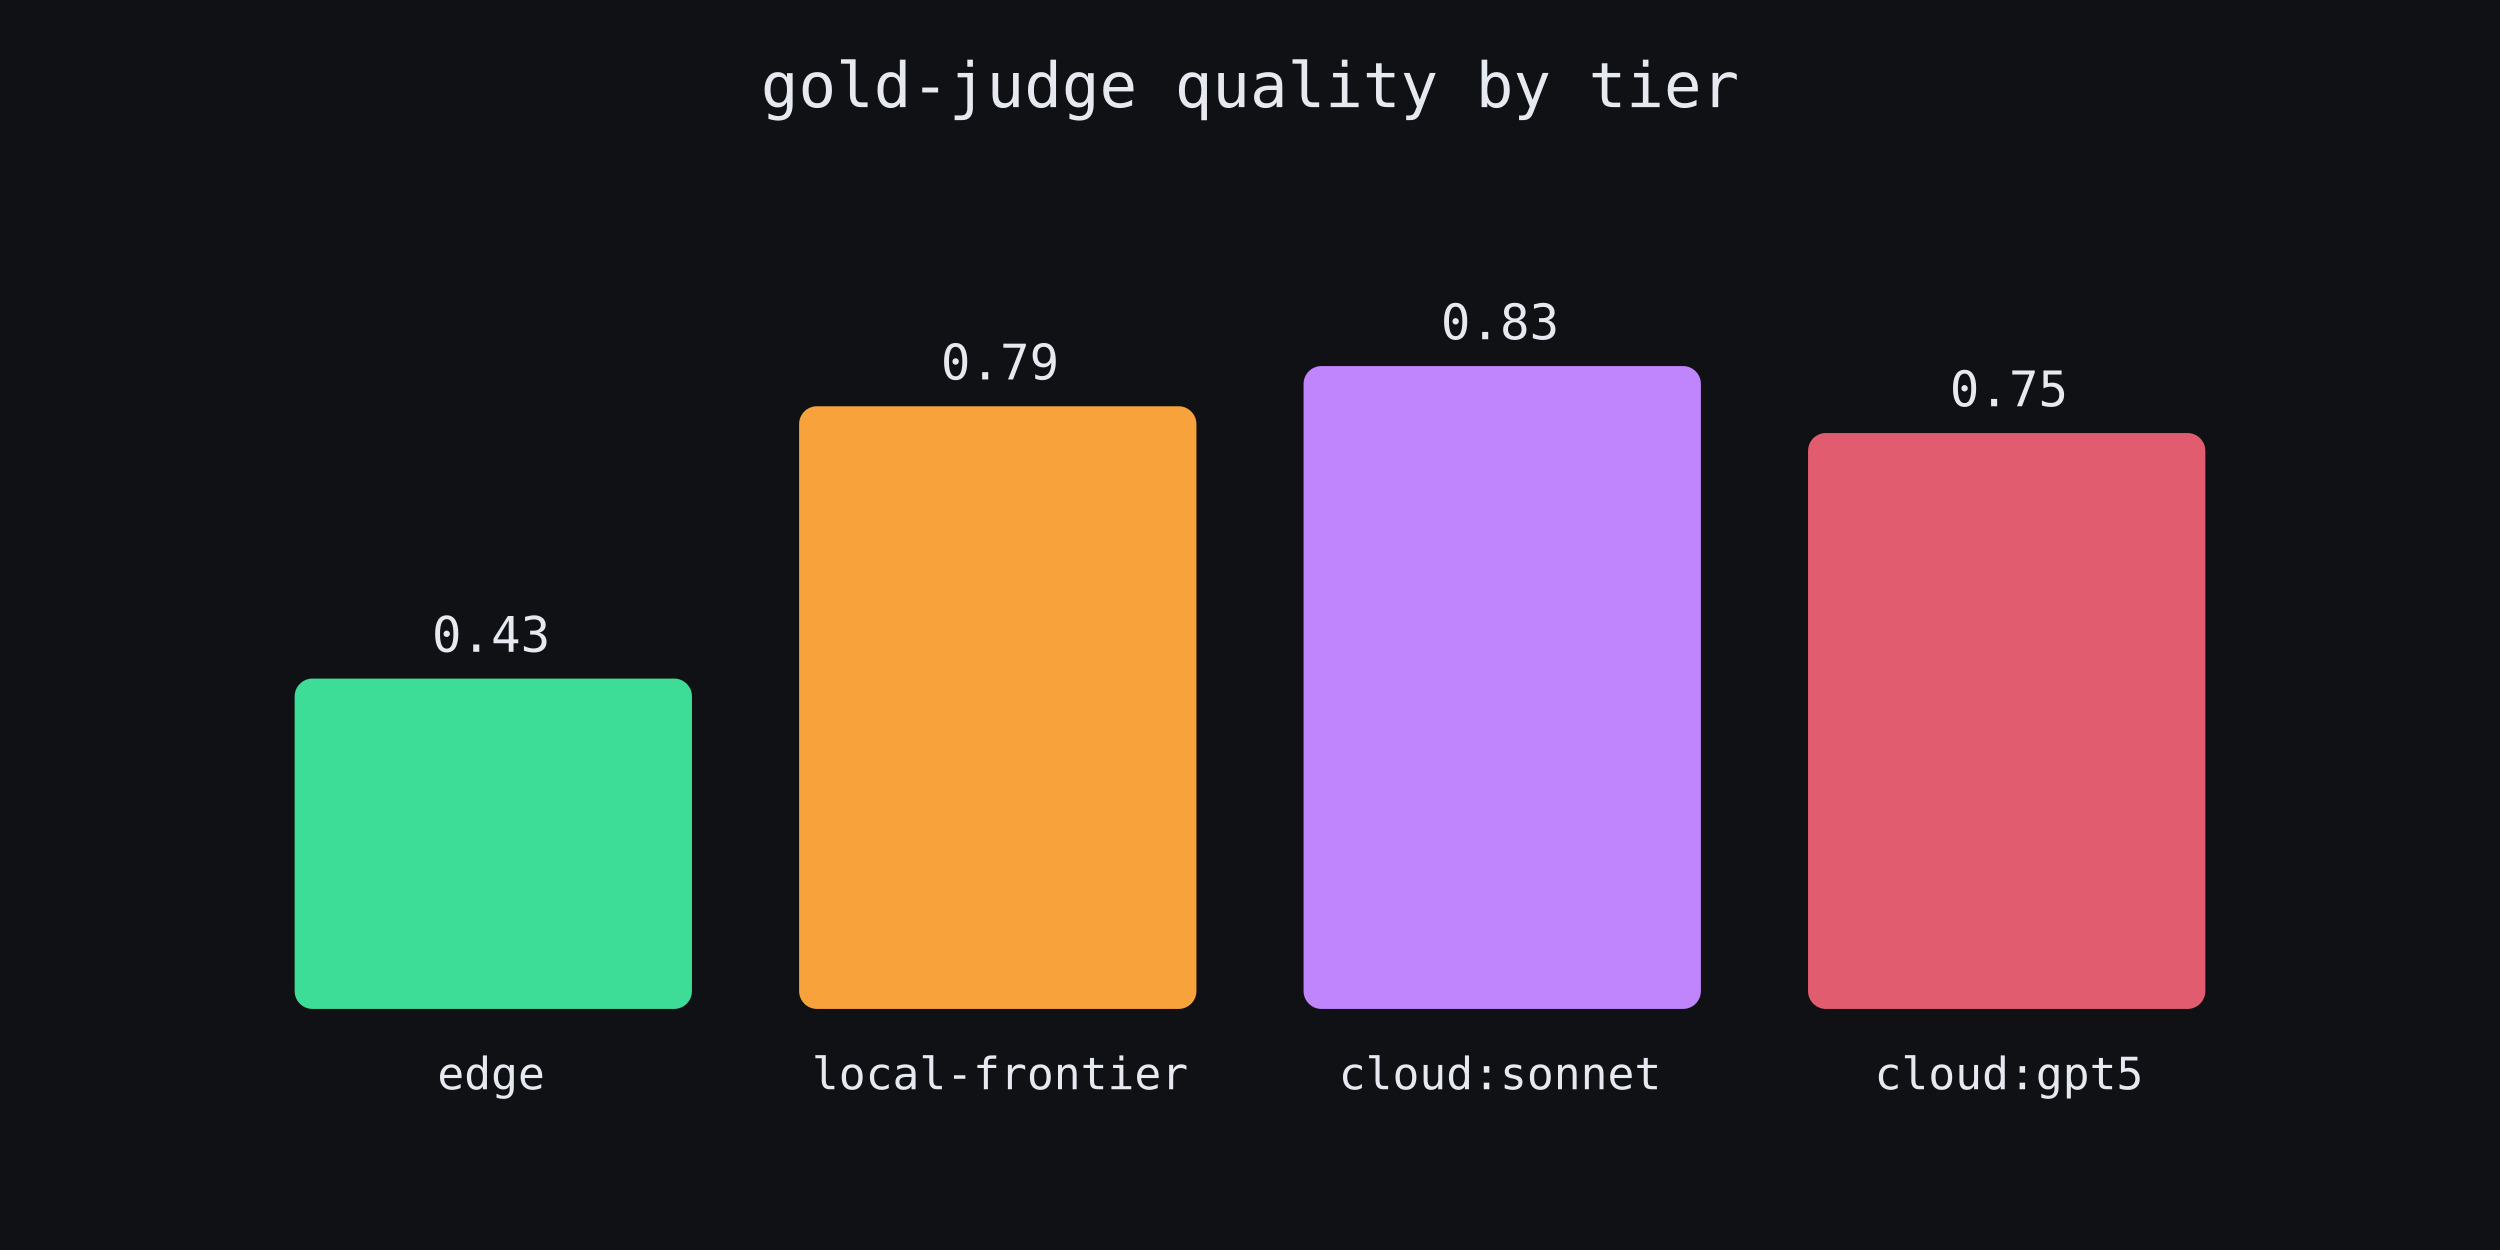
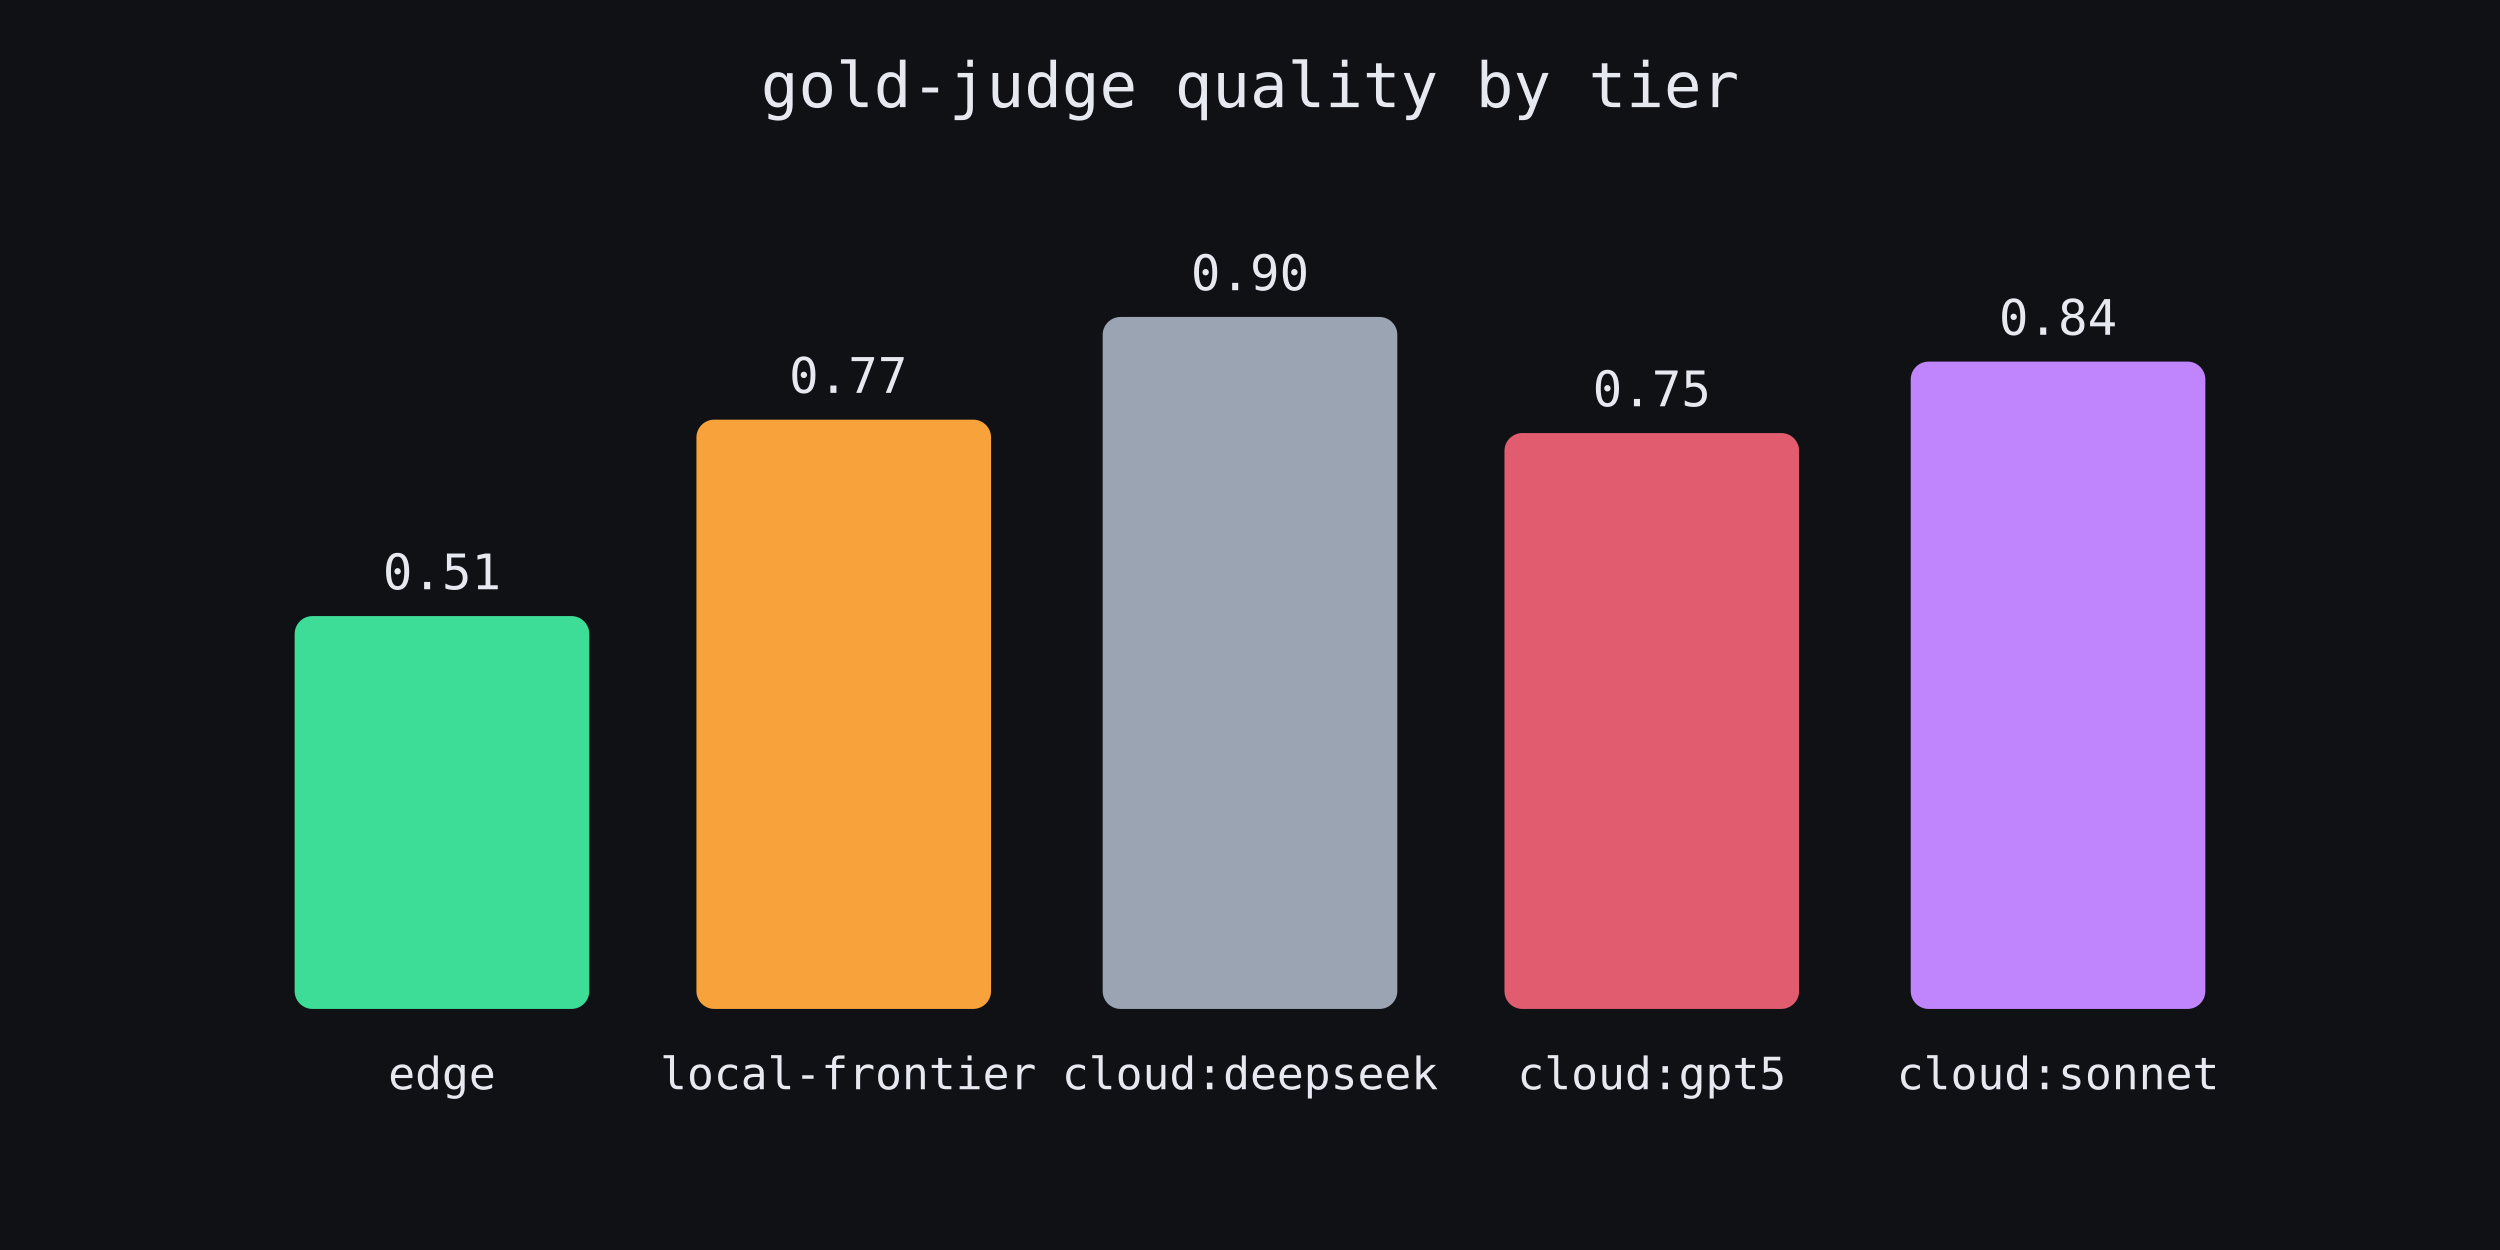
<svg xmlns="http://www.w3.org/2000/svg" width="560" height="280" viewBox="0 0 560 280" font-family="ui-monospace, Menlo, monospace">
  <rect width="560" height="280" fill="#0f1115" />
  <text x="280" y="24" fill="#e6e9ef" font-size="14" text-anchor="middle">gold-judge quality by tier</text>
-   <rect x="66" y="152" width="89" height="74" fill="#3ddc97" rx="4" />
-   <text x="110" y="244" fill="#e6e9ef" font-size="10" text-anchor="middle">edge</text>
-   <text x="110" y="146" fill="#e6e9ef" font-size="11" text-anchor="middle">0.43</text>
-   <rect x="179" y="91" width="89" height="135" fill="#f7a23b" rx="4" />
-   <text x="224" y="244" fill="#e6e9ef" font-size="10" text-anchor="middle">local-frontier</text>
-   <text x="224" y="85" fill="#e6e9ef" font-size="11" text-anchor="middle">0.79</text>
-   <rect x="292" y="82" width="89" height="144" fill="#c084fc" rx="4" />
-   <text x="336" y="244" fill="#e6e9ef" font-size="10" text-anchor="middle">cloud:sonnet</text>
-   <text x="336" y="76" fill="#e6e9ef" font-size="11" text-anchor="middle">0.83</text>
-   <rect x="405" y="97" width="89" height="129" fill="#e05c6e" rx="4" />
-   <text x="450" y="244" fill="#e6e9ef" font-size="10" text-anchor="middle">cloud:gpt5</text>
-   <text x="450" y="91" fill="#e6e9ef" font-size="11" text-anchor="middle">0.75</text>
+   <rect x="66" y="138" width="66" height="88" fill="#3ddc97" rx="4" />
+   <text x="99" y="244" fill="#e6e9ef" font-size="10" text-anchor="middle">edge</text>
+   <text x="99" y="132" fill="#e6e9ef" font-size="11" text-anchor="middle">0.51</text>
+   <rect x="156" y="94" width="66" height="132" fill="#f7a23b" rx="4" />
+   <text x="190" y="244" fill="#e6e9ef" font-size="10" text-anchor="middle">local-frontier</text>
+   <text x="190" y="88" fill="#e6e9ef" font-size="11" text-anchor="middle">0.77</text>
+   <rect x="247" y="71" width="66" height="155" fill="#9aa4b2" rx="4" />
+   <text x="280" y="244" fill="#e6e9ef" font-size="10" text-anchor="middle">cloud:deepseek</text>
+   <text x="280" y="65" fill="#e6e9ef" font-size="11" text-anchor="middle">0.90</text>
+   <rect x="337" y="97" width="66" height="129" fill="#e05c6e" rx="4" />
+   <text x="370" y="244" fill="#e6e9ef" font-size="10" text-anchor="middle">cloud:gpt5</text>
+   <text x="370" y="91" fill="#e6e9ef" font-size="11" text-anchor="middle">0.75</text>
+   <rect x="428" y="81" width="66" height="145" fill="#c084fc" rx="4" />
+   <text x="461" y="244" fill="#e6e9ef" font-size="10" text-anchor="middle">cloud:sonnet</text>
+   <text x="461" y="75" fill="#e6e9ef" font-size="11" text-anchor="middle">0.84</text>
</svg>
